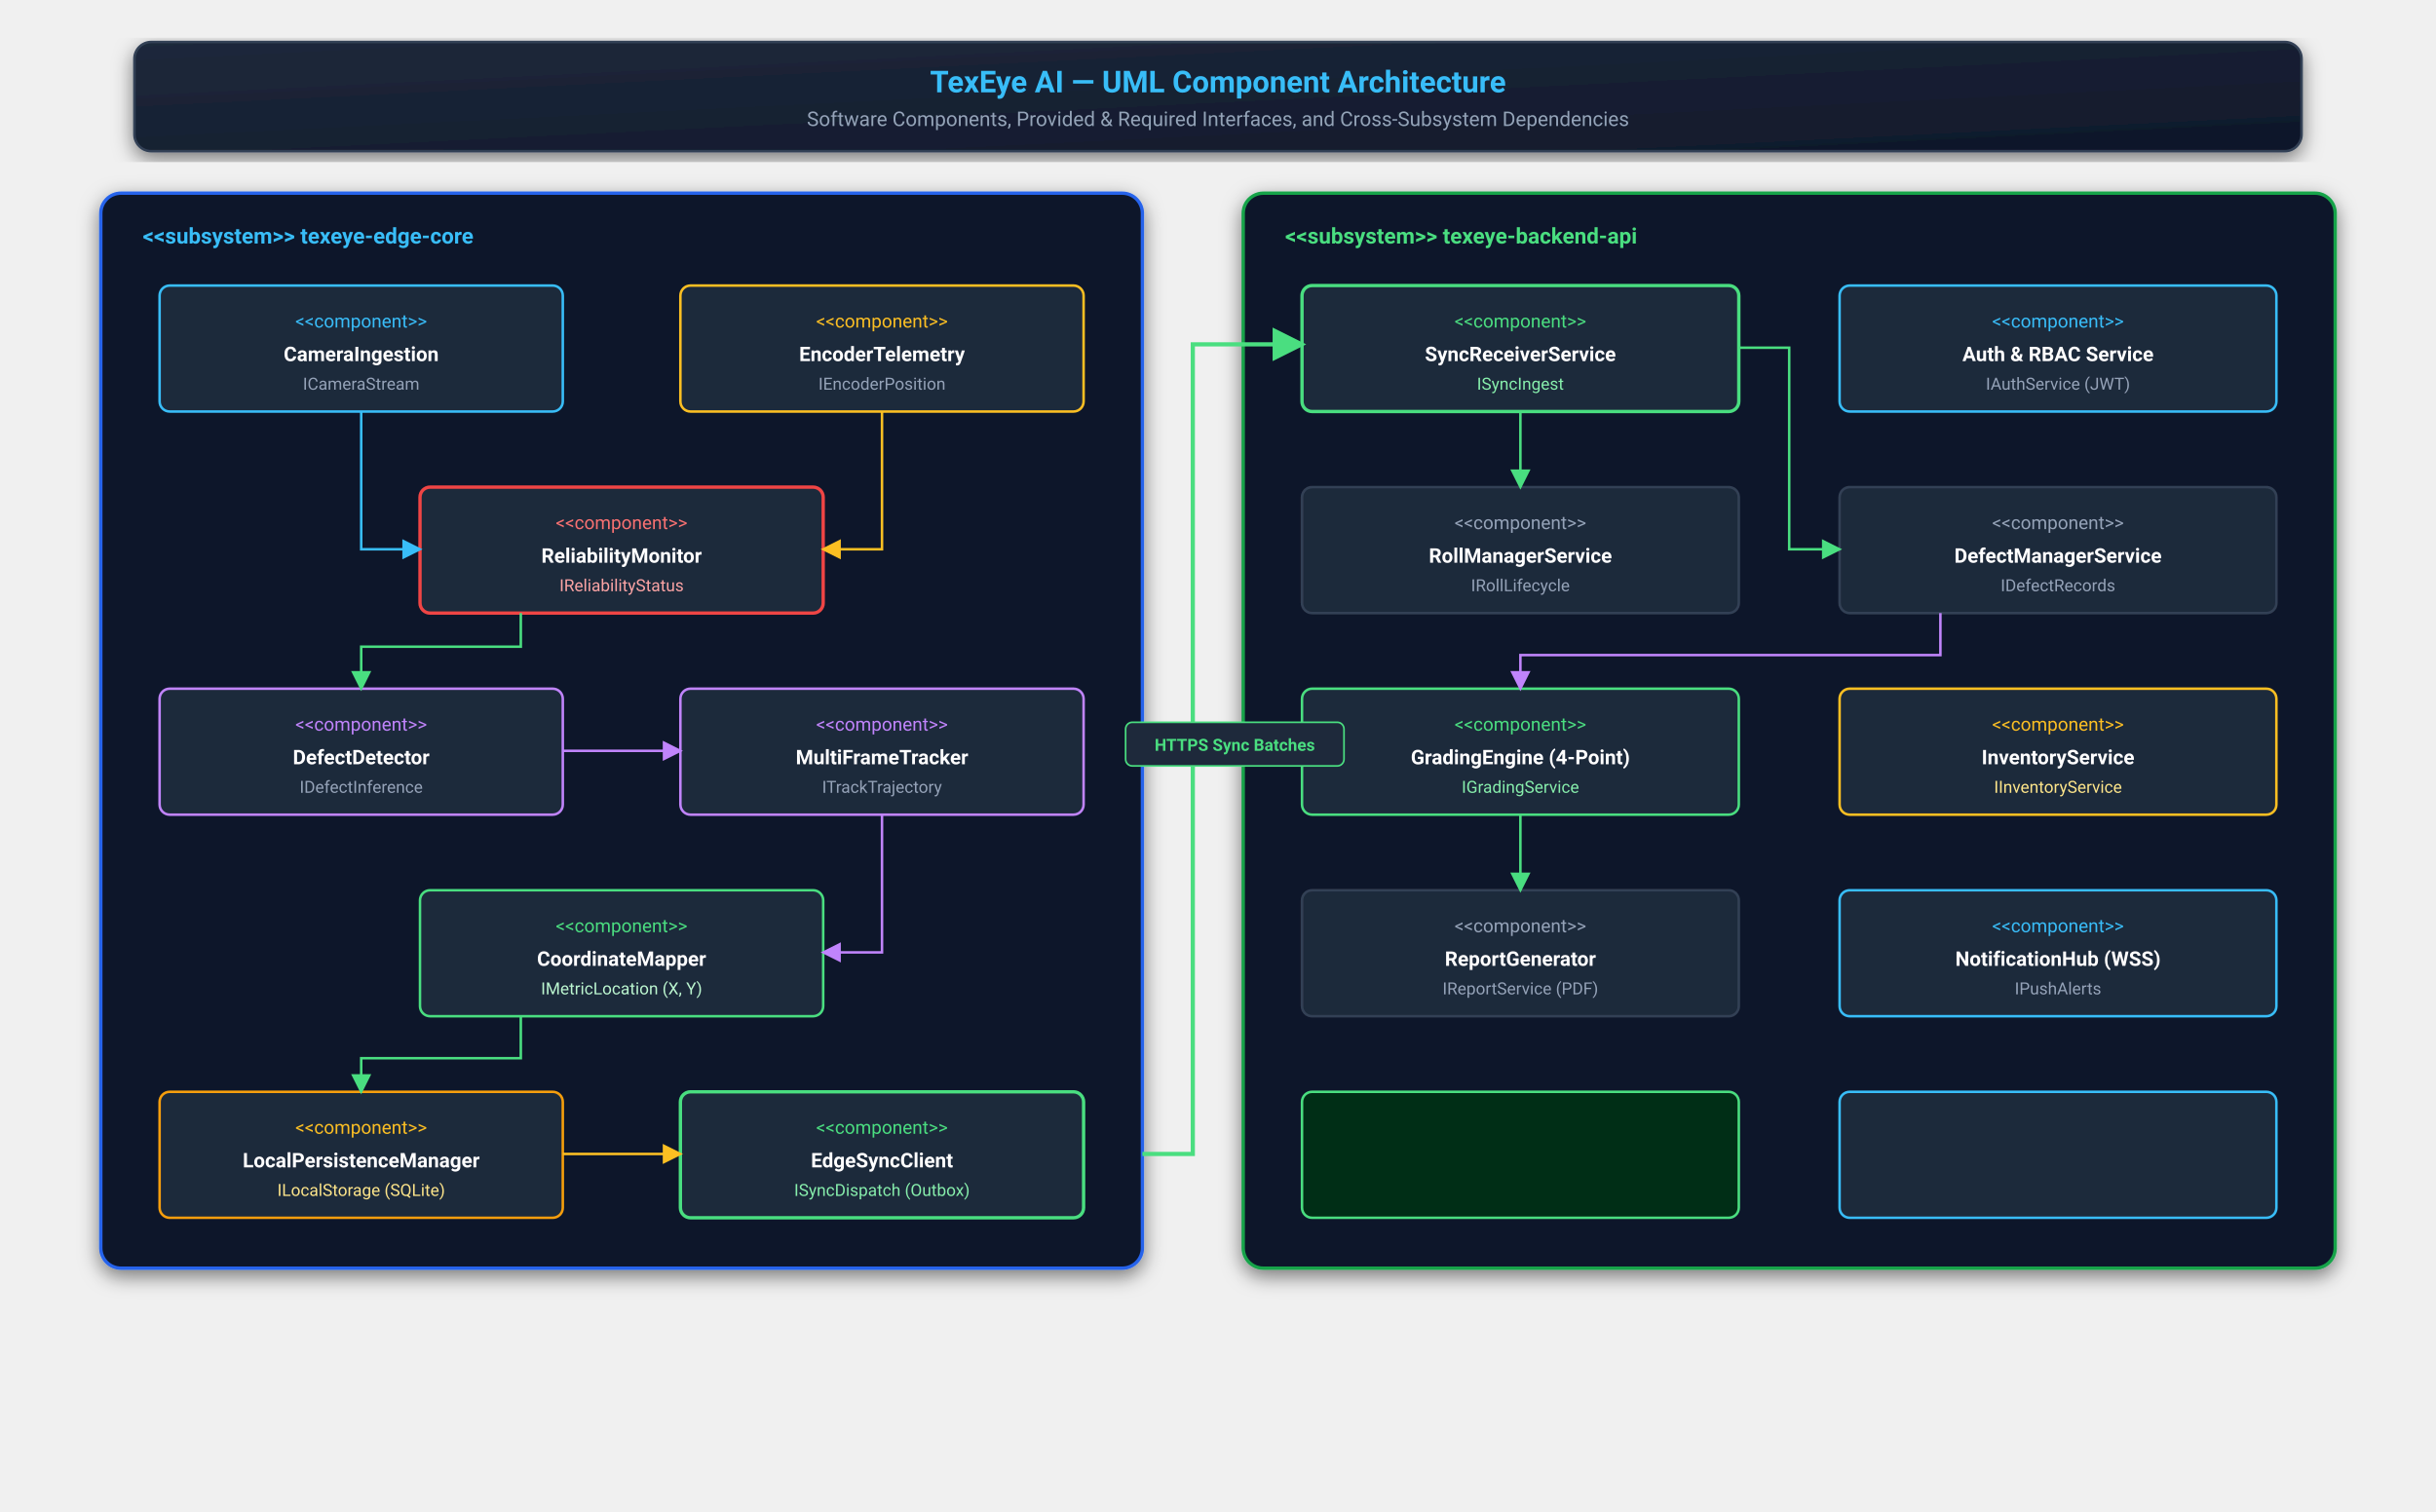
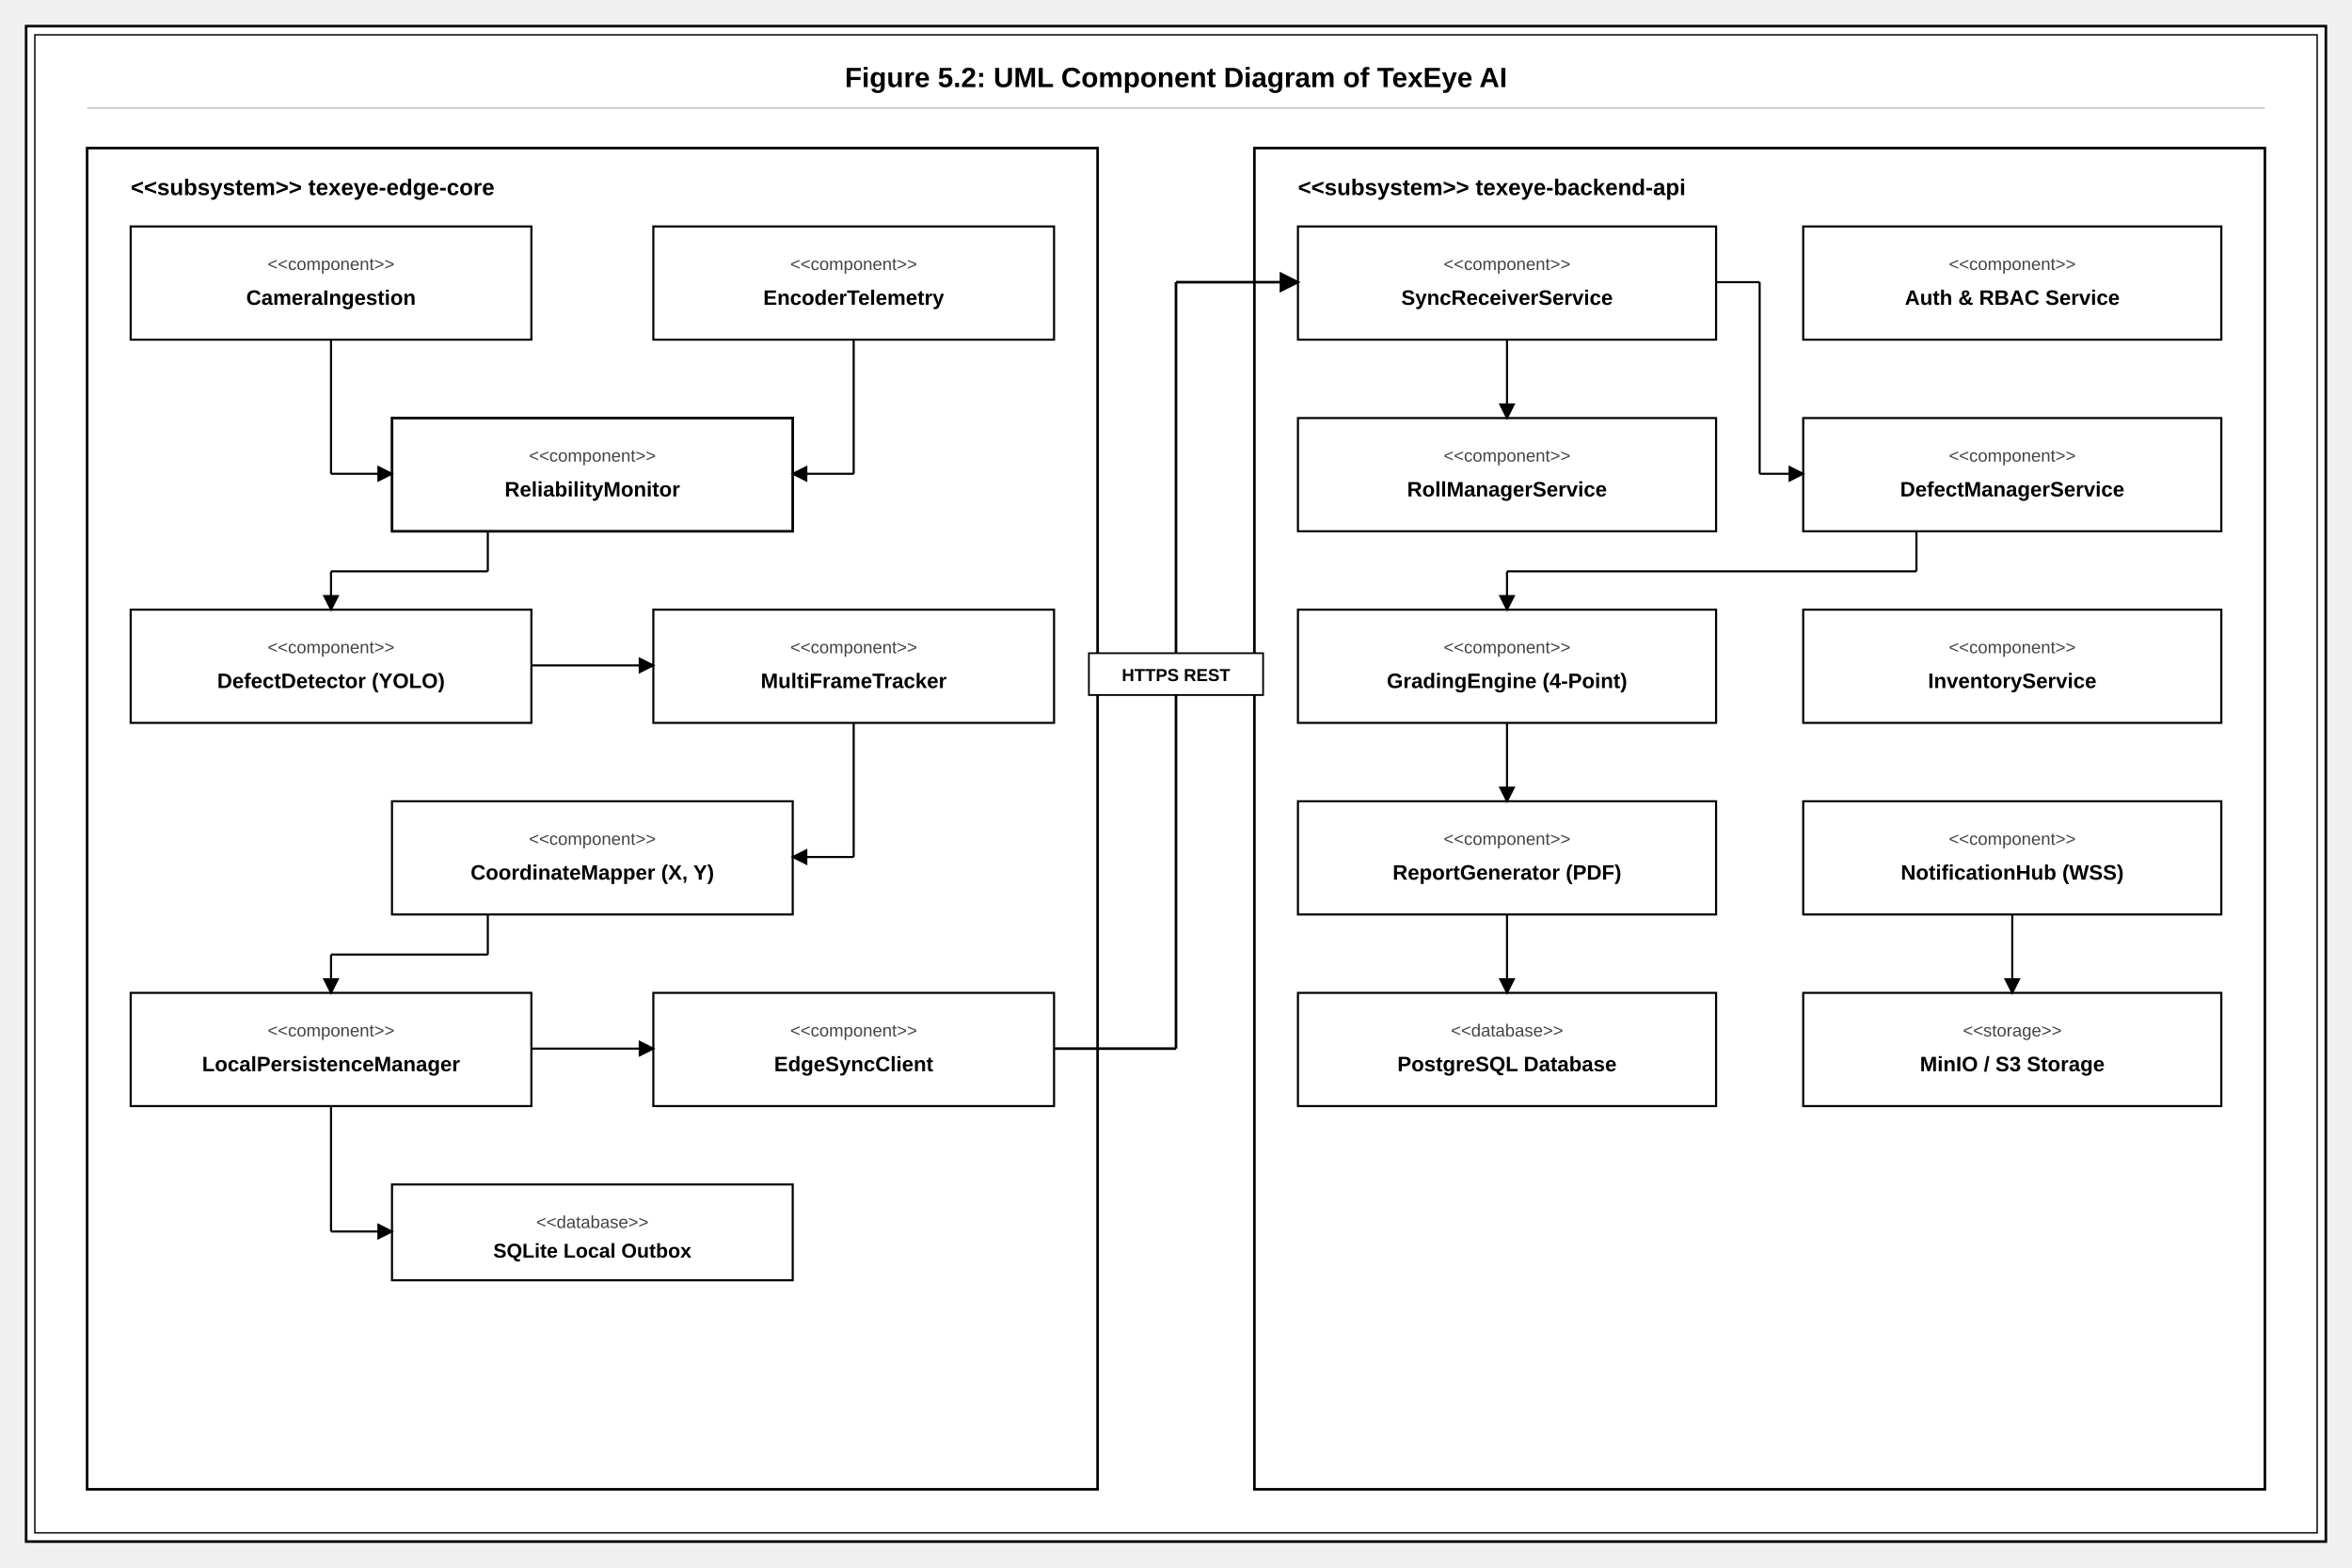
- <svg xmlns="http://www.w3.org/2000/svg" viewBox="0 0 1450 900" width="100%" height="100%" style="background-color: #0b1120; font-family: -apple-system, BlinkMacSystemFont, 'Segoe UI', Roboto, Helvetica, Arial, sans-serif;">
+ <svg xmlns="http://www.w3.org/2000/svg" viewBox="0 0 1350 900" width="100%" height="100%" style="background-color: #ffffff; font-family: Arial, Helvetica, sans-serif;">
  <defs>
-     <linearGradient id="hdr10" x1="0%" y1="0%" x2="100%" y2="100%">
-       <stop offset="0%" stop-color="#1e293b" />
-       <stop offset="100%" stop-color="#0f172a" />
-     </linearGradient>
-     <filter id="sh10" x="-10%" y="-10%" width="120%" height="120%">
-       <feDropShadow dx="0" dy="4" stdDeviation="6" flood-color="#000000" flood-opacity="0.5" />
-     </filter>
-     <marker id="mArrB" markerWidth="8" markerHeight="8" refX="7" refY="4" orient="auto">
-       <polygon points="0 0, 8 4, 0 8" fill="#38bdf8" />
-     </marker>
-     <marker id="mArrG" markerWidth="8" markerHeight="8" refX="7" refY="4" orient="auto">
-       <polygon points="0 0, 8 4, 0 8" fill="#4ade80" />
-     </marker>
-     <marker id="mArrP" markerWidth="8" markerHeight="8" refX="7" refY="4" orient="auto">
-       <polygon points="0 0, 8 4, 0 8" fill="#c084fc" />
-     </marker>
-     <marker id="mArrY" markerWidth="8" markerHeight="8" refX="7" refY="4" orient="auto">
-       <polygon points="0 0, 8 4, 0 8" fill="#fbbf24" />
+     <marker id="arrow" markerWidth="8" markerHeight="8" refX="7" refY="4" orient="auto">
+       <polygon points="0 0, 8 4, 0 8" fill="#000000" />
    </marker>
  </defs>
-   <g transform="translate(80, 25)" filter="url(#sh10)">
-     <rect width="1290" height="65" rx="10" fill="url(#hdr10)" stroke="#334155" stroke-width="1.5" />
-     <text x="645" y="30" fill="#38bdf8" font-size="18" font-weight="bold" text-anchor="middle">TexEye AI — UML Component Architecture</text>
-     <text x="645" y="50" fill="#94a3b8" font-size="12" text-anchor="middle">Software Components, Provided &amp; Required Interfaces, and Cross-Subsystem Dependencies</text>
-   </g>
-   <g transform="translate(60, 115)" filter="url(#sh10)">
-     <rect width="620" height="640" rx="12" fill="#0f172a" stroke="#2563eb" stroke-width="2" />
-     <text x="25" y="30" fill="#38bdf8" font-size="13" font-weight="bold">&lt;&lt;subsystem&gt;&gt; texeye-edge-core</text>
-     <rect x="35" y="55" width="240" height="75" rx="6" fill="#1e293b" stroke="#38bdf8" stroke-width="1.5" />
-     <text x="155" y="80" fill="#38bdf8" font-size="11" text-anchor="middle">&lt;&lt;component&gt;&gt;</text>
-     <text x="155" y="100" fill="#ffffff" font-size="12" font-weight="bold" text-anchor="middle">CameraIngestion</text>
-     <text x="155" y="117" fill="#94a3b8" font-size="10" text-anchor="middle">ICameraStream</text>
-     <rect x="345" y="55" width="240" height="75" rx="6" fill="#1e293b" stroke="#fbbf24" stroke-width="1.5" />
-     <text x="465" y="80" fill="#fbbf24" font-size="11" text-anchor="middle">&lt;&lt;component&gt;&gt;</text>
-     <text x="465" y="100" fill="#ffffff" font-size="12" font-weight="bold" text-anchor="middle">EncoderTelemetry</text>
-     <text x="465" y="117" fill="#94a3b8" font-size="10" text-anchor="middle">IEncoderPosition</text>
-     <rect x="190" y="175" width="240" height="75" rx="6" fill="#1e293b" stroke="#ef4444" stroke-width="2" />
-     <text x="310" y="200" fill="#f87171" font-size="11" text-anchor="middle">&lt;&lt;component&gt;&gt;</text>
-     <text x="310" y="220" fill="#ffffff" font-size="12" font-weight="bold" text-anchor="middle">ReliabilityMonitor</text>
-     <text x="310" y="237" fill="#fca5a5" font-size="10" text-anchor="middle">IReliabilityStatus</text>
-     <path d="M 155 130 L 155 212 L 190 212" stroke="#38bdf8" stroke-width="1.5" fill="none" marker-end="url(#mArrB)" />
-     <path d="M 465 130 L 465 212 L 430 212" stroke="#fbbf24" stroke-width="1.5" fill="none" marker-end="url(#mArrY)" />
-     <rect x="35" y="295" width="240" height="75" rx="6" fill="#1e293b" stroke="#c084fc" stroke-width="1.5" />
-     <text x="155" y="320" fill="#c084fc" font-size="11" text-anchor="middle">&lt;&lt;component&gt;&gt;</text>
-     <text x="155" y="340" fill="#ffffff" font-size="12" font-weight="bold" text-anchor="middle">DefectDetector</text>
-     <text x="155" y="357" fill="#94a3b8" font-size="10" text-anchor="middle">IDefectInference</text>
-     <rect x="345" y="295" width="240" height="75" rx="6" fill="#1e293b" stroke="#c084fc" stroke-width="1.5" />
-     <text x="465" y="320" fill="#c084fc" font-size="11" text-anchor="middle">&lt;&lt;component&gt;&gt;</text>
-     <text x="465" y="340" fill="#ffffff" font-size="12" font-weight="bold" text-anchor="middle">MultiFrameTracker</text>
-     <text x="465" y="357" fill="#94a3b8" font-size="10" text-anchor="middle">ITrackTrajectory</text>
-     <path d="M 250 250 L 250 270 L 155 270 L 155 295" stroke="#4ade80" stroke-width="1.5" fill="none" marker-end="url(#mArrG)" />
-     <path d="M 275 332 L 345 332" stroke="#c084fc" stroke-width="1.5" fill="none" marker-end="url(#mArrP)" />
-     <rect x="190" y="415" width="240" height="75" rx="6" fill="#1e293b" stroke="#4ade80" stroke-width="1.5" />
-     <text x="310" y="440" fill="#4ade80" font-size="11" text-anchor="middle">&lt;&lt;component&gt;&gt;</text>
-     <text x="310" y="460" fill="#ffffff" font-size="12" font-weight="bold" text-anchor="middle">CoordinateMapper</text>
-     <text x="310" y="477" fill="#bbf7d0" font-size="10" text-anchor="middle">IMetricLocation (X, Y)</text>
-     <path d="M 465 370 L 465 452 L 430 452" stroke="#c084fc" stroke-width="1.5" fill="none" marker-end="url(#mArrP)" />
-     <rect x="35" y="535" width="240" height="75" rx="6" fill="#1e293b" stroke="#f59e0b" stroke-width="1.5" />
-     <text x="155" y="560" fill="#fbbf24" font-size="11" text-anchor="middle">&lt;&lt;component&gt;&gt;</text>
-     <text x="155" y="580" fill="#ffffff" font-size="12" font-weight="bold" text-anchor="middle">LocalPersistenceManager</text>
-     <text x="155" y="597" fill="#fde68a" font-size="10" text-anchor="middle">ILocalStorage (SQLite)</text>
-     <rect x="345" y="535" width="240" height="75" rx="6" fill="#1e293b" stroke="#4ade80" stroke-width="2" />
-     <text x="465" y="560" fill="#4ade80" font-size="11" text-anchor="middle">&lt;&lt;component&gt;&gt;</text>
-     <text x="465" y="580" fill="#ffffff" font-size="12" font-weight="bold" text-anchor="middle">EdgeSyncClient</text>
-     <text x="465" y="597" fill="#86efac" font-size="10" text-anchor="middle">ISyncDispatch (Outbox)</text>
-     <path d="M 250 490 L 250 515 L 155 515 L 155 535" stroke="#4ade80" stroke-width="1.5" fill="none" marker-end="url(#mArrG)" />
-     <path d="M 275 572 L 345 572" stroke="#fbbf24" stroke-width="1.5" fill="none" marker-end="url(#mArrY)" />
-   </g>
-   <g transform="translate(740, 115)" filter="url(#sh10)">
-     <rect width="650" height="640" rx="12" fill="#0f172a" stroke="#16a34a" stroke-width="2" />
-     <text x="25" y="30" fill="#4ade80" font-size="13" font-weight="bold">&lt;&lt;subsystem&gt;&gt; texeye-backend-api</text>
-     <rect x="35" y="55" width="260" height="75" rx="6" fill="#1e293b" stroke="#4ade80" stroke-width="2" />
-     <text x="165" y="80" fill="#4ade80" font-size="11" text-anchor="middle">&lt;&lt;component&gt;&gt;</text>
-     <text x="165" y="100" fill="#ffffff" font-size="12" font-weight="bold" text-anchor="middle">SyncReceiverService</text>
-     <text x="165" y="117" fill="#86efac" font-size="10" text-anchor="middle">ISyncIngest</text>
-     <rect x="355" y="55" width="260" height="75" rx="6" fill="#1e293b" stroke="#38bdf8" stroke-width="1.5" />
-     <text x="485" y="80" fill="#38bdf8" font-size="11" text-anchor="middle">&lt;&lt;component&gt;&gt;</text>
-     <text x="485" y="100" fill="#ffffff" font-size="12" font-weight="bold" text-anchor="middle">Auth &amp; RBAC Service</text>
-     <text x="485" y="117" fill="#94a3b8" font-size="10" text-anchor="middle">IAuthService (JWT)</text>
-     <rect x="35" y="175" width="260" height="75" rx="6" fill="#1e293b" stroke="#334155" stroke-width="1.5" />
-     <text x="165" y="200" fill="#94a3b8" font-size="11" text-anchor="middle">&lt;&lt;component&gt;&gt;</text>
-     <text x="165" y="220" fill="#ffffff" font-size="12" font-weight="bold" text-anchor="middle">RollManagerService</text>
-     <text x="165" y="237" fill="#94a3b8" font-size="10" text-anchor="middle">IRollLifecycle</text>
-     <rect x="355" y="175" width="260" height="75" rx="6" fill="#1e293b" stroke="#334155" stroke-width="1.5" />
-     <text x="485" y="200" fill="#94a3b8" font-size="11" text-anchor="middle">&lt;&lt;component&gt;&gt;</text>
-     <text x="485" y="220" fill="#ffffff" font-size="12" font-weight="bold" text-anchor="middle">DefectManagerService</text>
-     <text x="485" y="237" fill="#94a3b8" font-size="10" text-anchor="middle">IDefectRecords</text>
-     <path d="M 165 130 L 165 175" stroke="#4ade80" stroke-width="1.5" fill="none" marker-end="url(#mArrG)" />
-     <path d="M 295 92 L 325 92 L 325 212 L 355 212" stroke="#4ade80" stroke-width="1.5" fill="none" marker-end="url(#mArrG)" />
-     <rect x="35" y="295" width="260" height="75" rx="6" fill="#1e293b" stroke="#4ade80" stroke-width="1.5" />
-     <text x="165" y="320" fill="#4ade80" font-size="11" text-anchor="middle">&lt;&lt;component&gt;&gt;</text>
-     <text x="165" y="340" fill="#ffffff" font-size="12" font-weight="bold" text-anchor="middle">GradingEngine (4-Point)</text>
-     <text x="165" y="357" fill="#86efac" font-size="10" text-anchor="middle">IGradingService</text>
-     <rect x="355" y="295" width="260" height="75" rx="6" fill="#1e293b" stroke="#fbbf24" stroke-width="1.5" />
-     <text x="485" y="320" fill="#fbbf24" font-size="11" text-anchor="middle">&lt;&lt;component&gt;&gt;</text>
-     <text x="485" y="340" fill="#ffffff" font-size="12" font-weight="bold" text-anchor="middle">InventoryService</text>
-     <text x="485" y="357" fill="#fde68a" font-size="10" text-anchor="middle">IInventoryService</text>
-     <path d="M 415 250 L 415 275 L 165 275 L 165 295" stroke="#c084fc" stroke-width="1.5" fill="none" marker-end="url(#mArrP)" />
-     <rect x="35" y="415" width="260" height="75" rx="6" fill="#1e293b" stroke="#334155" stroke-width="1.5" />
-     <text x="165" y="440" fill="#94a3b8" font-size="11" text-anchor="middle">&lt;&lt;component&gt;&gt;</text>
-     <text x="165" y="460" fill="#ffffff" font-size="12" font-weight="bold" text-anchor="middle">ReportGenerator</text>
-     <text x="165" y="477" fill="#94a3b8" font-size="10" text-anchor="middle">IReportService (PDF)</text>
-     <rect x="355" y="415" width="260" height="75" rx="6" fill="#1e293b" stroke="#38bdf8" stroke-width="1.5" />
-     <text x="485" y="440" fill="#38bdf8" font-size="11" text-anchor="middle">&lt;&lt;component&gt;&gt;</text>
-     <text x="485" y="460" fill="#ffffff" font-size="12" font-weight="bold" text-anchor="middle">NotificationHub (WSS)</text>
-     <text x="485" y="477" fill="#94a3b8" font-size="10" text-anchor="middle">IPushAlerts</text>
-     <path d="M 165 370 L 165 415" stroke="#4ade80" stroke-width="1.5" fill="none" marker-end="url(#mArrG)" />
-     <g transform="translate(35, 535)">
-       <rect width="260" height="75" rx="6" fill="#052e16" stroke="#4ade80" stroke-width="1.5" />
-       <text x="130" y="565" fill="#4ade80" font-size="11" text-anchor="middle">&lt;&lt;database&gt;&gt;</text>
-       <text x="130" y="585" fill="#ffffff" font-size="12" font-weight="bold" text-anchor="middle">PostgreSQL Database</text>
-       <text x="130" y="600" fill="#bbf7d0" font-size="10" text-anchor="middle">Certified Rolls &amp; Defect Audit</text>
-     </g>
-     <g transform="translate(355, 535)">
-       <rect width="260" height="75" rx="6" fill="#1e293b" stroke="#38bdf8" stroke-width="1.5" />
-       <text x="130" y="565" fill="#38bdf8" font-size="11" text-anchor="middle">&lt;&lt;storage&gt;&gt;</text>
-       <text x="130" y="585" fill="#ffffff" font-size="12" font-weight="bold" text-anchor="middle">MinIO / S3 Storage</text>
-       <text x="130" y="600" fill="#94a3b8" font-size="10" text-anchor="middle">Defect Image Crops Archive</text>
-     </g>
-   </g>
-   <path d="M 680 687 L 710 687 L 710 205 L 775 205" stroke="#4ade80" stroke-width="2.5" fill="none" marker-end="url(#mArrG)" />
-   <rect x="670" y="430" width="130" height="26" rx="4" fill="#1e293b" stroke="#4ade80" stroke-width="1" />
-   <text x="735" y="447" fill="#4ade80" font-size="10" font-weight="bold" text-anchor="middle">HTTPS Sync Batches</text>
+   <rect x="15" y="15" width="1320" height="870" fill="#ffffff" stroke="#000000" stroke-width="1.5" />
+   <rect x="20" y="20" width="1310" height="860" fill="none" stroke="#000000" stroke-width="0.8" />
+   <text x="675" y="50" fill="#000000" font-size="16" font-weight="bold" text-anchor="middle">Figure 5.2: UML Component Diagram of TexEye AI</text>
+   <line x1="50" y1="62" x2="1300" y2="62" stroke="#cccccc" stroke-width="1" />
+   <rect x="50" y="85" width="580" height="770" fill="#ffffff" stroke="#000000" stroke-width="1.5" />
+   <text x="75" y="112" fill="#000000" font-size="13" font-weight="bold">&lt;&lt;subsystem&gt;&gt; texeye-edge-core</text>
+   <rect x="75" y="130" width="230" height="65" fill="#ffffff" stroke="#000000" stroke-width="1.2" />
+   <text x="190" y="155" fill="#444444" font-size="10" text-anchor="middle">&lt;&lt;component&gt;&gt;</text>
+   <text x="190" y="175" fill="#000000" font-size="12" font-weight="bold" text-anchor="middle">CameraIngestion</text>
+   <rect x="375" y="130" width="230" height="65" fill="#ffffff" stroke="#000000" stroke-width="1.2" />
+   <text x="490" y="155" fill="#444444" font-size="10" text-anchor="middle">&lt;&lt;component&gt;&gt;</text>
+   <text x="490" y="175" fill="#000000" font-size="12" font-weight="bold" text-anchor="middle">EncoderTelemetry</text>
+   <rect x="225" y="240" width="230" height="65" fill="#ffffff" stroke="#000000" stroke-width="1.5" />
+   <text x="340" y="265" fill="#444444" font-size="10" text-anchor="middle">&lt;&lt;component&gt;&gt;</text>
+   <text x="340" y="285" fill="#000000" font-size="12" font-weight="bold" text-anchor="middle">ReliabilityMonitor</text>
+   <line x1="190" y1="195" x2="190" y2="272" stroke="#000000" stroke-width="1.2" />
+   <line x1="190" y1="272" x2="225" y2="272" stroke="#000000" stroke-width="1.2" marker-end="url(#arrow)" />
+   <line x1="490" y1="195" x2="490" y2="272" stroke="#000000" stroke-width="1.2" />
+   <line x1="490" y1="272" x2="455" y2="272" stroke="#000000" stroke-width="1.2" marker-end="url(#arrow)" />
+   <rect x="75" y="350" width="230" height="65" fill="#ffffff" stroke="#000000" stroke-width="1.2" />
+   <text x="190" y="375" fill="#444444" font-size="10" text-anchor="middle">&lt;&lt;component&gt;&gt;</text>
+   <text x="190" y="395" fill="#000000" font-size="12" font-weight="bold" text-anchor="middle">DefectDetector (YOLO)</text>
+   <rect x="375" y="350" width="230" height="65" fill="#ffffff" stroke="#000000" stroke-width="1.2" />
+   <text x="490" y="375" fill="#444444" font-size="10" text-anchor="middle">&lt;&lt;component&gt;&gt;</text>
+   <text x="490" y="395" fill="#000000" font-size="12" font-weight="bold" text-anchor="middle">MultiFrameTracker</text>
+   <line x1="280" y1="305" x2="280" y2="328" stroke="#000000" stroke-width="1.2" />
+   <line x1="280" y1="328" x2="190" y2="328" stroke="#000000" stroke-width="1.2" />
+   <line x1="190" y1="328" x2="190" y2="350" stroke="#000000" stroke-width="1.2" marker-end="url(#arrow)" />
+   <line x1="305" y1="382" x2="375" y2="382" stroke="#000000" stroke-width="1.2" marker-end="url(#arrow)" />
+   <rect x="225" y="460" width="230" height="65" fill="#ffffff" stroke="#000000" stroke-width="1.2" />
+   <text x="340" y="485" fill="#444444" font-size="10" text-anchor="middle">&lt;&lt;component&gt;&gt;</text>
+   <text x="340" y="505" fill="#000000" font-size="12" font-weight="bold" text-anchor="middle">CoordinateMapper (X, Y)</text>
+   <line x1="490" y1="415" x2="490" y2="492" stroke="#000000" stroke-width="1.2" />
+   <line x1="490" y1="492" x2="455" y2="492" stroke="#000000" stroke-width="1.2" marker-end="url(#arrow)" />
+   <rect x="75" y="570" width="230" height="65" fill="#ffffff" stroke="#000000" stroke-width="1.2" />
+   <text x="190" y="595" fill="#444444" font-size="10" text-anchor="middle">&lt;&lt;component&gt;&gt;</text>
+   <text x="190" y="615" fill="#000000" font-size="12" font-weight="bold" text-anchor="middle">LocalPersistenceManager</text>
+   <rect x="375" y="570" width="230" height="65" fill="#ffffff" stroke="#000000" stroke-width="1.2" />
+   <text x="490" y="595" fill="#444444" font-size="10" text-anchor="middle">&lt;&lt;component&gt;&gt;</text>
+   <text x="490" y="615" fill="#000000" font-size="12" font-weight="bold" text-anchor="middle">EdgeSyncClient</text>
+   <line x1="280" y1="525" x2="280" y2="548" stroke="#000000" stroke-width="1.2" />
+   <line x1="280" y1="548" x2="190" y2="548" stroke="#000000" stroke-width="1.2" />
+   <line x1="190" y1="548" x2="190" y2="570" stroke="#000000" stroke-width="1.2" marker-end="url(#arrow)" />
+   <line x1="305" y1="602" x2="375" y2="602" stroke="#000000" stroke-width="1.2" marker-end="url(#arrow)" />
+   <rect x="225" y="680" width="230" height="55" fill="#ffffff" stroke="#000000" stroke-width="1.2" />
+   <text x="340" y="705" fill="#444444" font-size="10" text-anchor="middle">&lt;&lt;database&gt;&gt;</text>
+   <text x="340" y="722" fill="#000000" font-size="11.5" font-weight="bold" text-anchor="middle">SQLite Local Outbox</text>
+   <line x1="190" y1="635" x2="190" y2="707" stroke="#000000" stroke-width="1.2" />
+   <line x1="190" y1="707" x2="225" y2="707" stroke="#000000" stroke-width="1.2" marker-end="url(#arrow)" />
+   <rect x="720" y="85" width="580" height="770" fill="#ffffff" stroke="#000000" stroke-width="1.5" />
+   <text x="745" y="112" fill="#000000" font-size="13" font-weight="bold">&lt;&lt;subsystem&gt;&gt; texeye-backend-api</text>
+   <rect x="745" y="130" width="240" height="65" fill="#ffffff" stroke="#000000" stroke-width="1.2" />
+   <text x="865" y="155" fill="#444444" font-size="10" text-anchor="middle">&lt;&lt;component&gt;&gt;</text>
+   <text x="865" y="175" fill="#000000" font-size="12" font-weight="bold" text-anchor="middle">SyncReceiverService</text>
+   <rect x="1035" y="130" width="240" height="65" fill="#ffffff" stroke="#000000" stroke-width="1.2" />
+   <text x="1155" y="155" fill="#444444" font-size="10" text-anchor="middle">&lt;&lt;component&gt;&gt;</text>
+   <text x="1155" y="175" fill="#000000" font-size="12" font-weight="bold" text-anchor="middle">Auth &amp; RBAC Service</text>
+   <rect x="745" y="240" width="240" height="65" fill="#ffffff" stroke="#000000" stroke-width="1.2" />
+   <text x="865" y="265" fill="#444444" font-size="10" text-anchor="middle">&lt;&lt;component&gt;&gt;</text>
+   <text x="865" y="285" fill="#000000" font-size="12" font-weight="bold" text-anchor="middle">RollManagerService</text>
+   <rect x="1035" y="240" width="240" height="65" fill="#ffffff" stroke="#000000" stroke-width="1.2" />
+   <text x="1155" y="265" fill="#444444" font-size="10" text-anchor="middle">&lt;&lt;component&gt;&gt;</text>
+   <text x="1155" y="285" fill="#000000" font-size="12" font-weight="bold" text-anchor="middle">DefectManagerService</text>
+   <rect x="745" y="350" width="240" height="65" fill="#ffffff" stroke="#000000" stroke-width="1.2" />
+   <text x="865" y="375" fill="#444444" font-size="10" text-anchor="middle">&lt;&lt;component&gt;&gt;</text>
+   <text x="865" y="395" fill="#000000" font-size="12" font-weight="bold" text-anchor="middle">GradingEngine (4-Point)</text>
+   <rect x="1035" y="350" width="240" height="65" fill="#ffffff" stroke="#000000" stroke-width="1.2" />
+   <text x="1155" y="375" fill="#444444" font-size="10" text-anchor="middle">&lt;&lt;component&gt;&gt;</text>
+   <text x="1155" y="395" fill="#000000" font-size="12" font-weight="bold" text-anchor="middle">InventoryService</text>
+   <rect x="745" y="460" width="240" height="65" fill="#ffffff" stroke="#000000" stroke-width="1.2" />
+   <text x="865" y="485" fill="#444444" font-size="10" text-anchor="middle">&lt;&lt;component&gt;&gt;</text>
+   <text x="865" y="505" fill="#000000" font-size="12" font-weight="bold" text-anchor="middle">ReportGenerator (PDF)</text>
+   <rect x="1035" y="460" width="240" height="65" fill="#ffffff" stroke="#000000" stroke-width="1.2" />
+   <text x="1155" y="485" fill="#444444" font-size="10" text-anchor="middle">&lt;&lt;component&gt;&gt;</text>
+   <text x="1155" y="505" fill="#000000" font-size="12" font-weight="bold" text-anchor="middle">NotificationHub (WSS)</text>
+   <rect x="745" y="570" width="240" height="65" fill="#ffffff" stroke="#000000" stroke-width="1.2" />
+   <text x="865" y="595" fill="#444444" font-size="10" text-anchor="middle">&lt;&lt;database&gt;&gt;</text>
+   <text x="865" y="615" fill="#000000" font-size="12" font-weight="bold" text-anchor="middle">PostgreSQL Database</text>
+   <rect x="1035" y="570" width="240" height="65" fill="#ffffff" stroke="#000000" stroke-width="1.2" />
+   <text x="1155" y="595" fill="#444444" font-size="10" text-anchor="middle">&lt;&lt;storage&gt;&gt;</text>
+   <text x="1155" y="615" fill="#000000" font-size="12" font-weight="bold" text-anchor="middle">MinIO / S3 Storage</text>
+   <line x1="865" y1="195" x2="865" y2="240" stroke="#000000" stroke-width="1.2" marker-end="url(#arrow)" />
+   <line x1="985" y1="162" x2="1010" y2="162" stroke="#000000" stroke-width="1.2" />
+   <line x1="1010" y1="162" x2="1010" y2="272" stroke="#000000" stroke-width="1.2" />
+   <line x1="1010" y1="272" x2="1035" y2="272" stroke="#000000" stroke-width="1.2" marker-end="url(#arrow)" />
+   <line x1="1100" y1="305" x2="1100" y2="328" stroke="#000000" stroke-width="1.2" />
+   <line x1="1100" y1="328" x2="865" y2="328" stroke="#000000" stroke-width="1.2" />
+   <line x1="865" y1="328" x2="865" y2="350" stroke="#000000" stroke-width="1.2" marker-end="url(#arrow)" />
+   <line x1="865" y1="415" x2="865" y2="460" stroke="#000000" stroke-width="1.2" marker-end="url(#arrow)" />
+   <line x1="865" y1="525" x2="865" y2="570" stroke="#000000" stroke-width="1.2" marker-end="url(#arrow)" />
+   <line x1="1155" y1="525" x2="1155" y2="570" stroke="#000000" stroke-width="1.2" marker-end="url(#arrow)" />
+   <line x1="605" y1="602" x2="675" y2="602" stroke="#000000" stroke-width="1.5" />
+   <line x1="675" y1="602" x2="675" y2="162" stroke="#000000" stroke-width="1.5" />
+   <line x1="675" y1="162" x2="745" y2="162" stroke="#000000" stroke-width="1.5" marker-end="url(#arrow)" />
+   <rect x="625" y="375" width="100" height="24" fill="#ffffff" stroke="#000000" stroke-width="1" />
+   <text x="675" y="391" fill="#000000" font-size="10" font-weight="bold" text-anchor="middle">HTTPS REST</text>
</svg>
